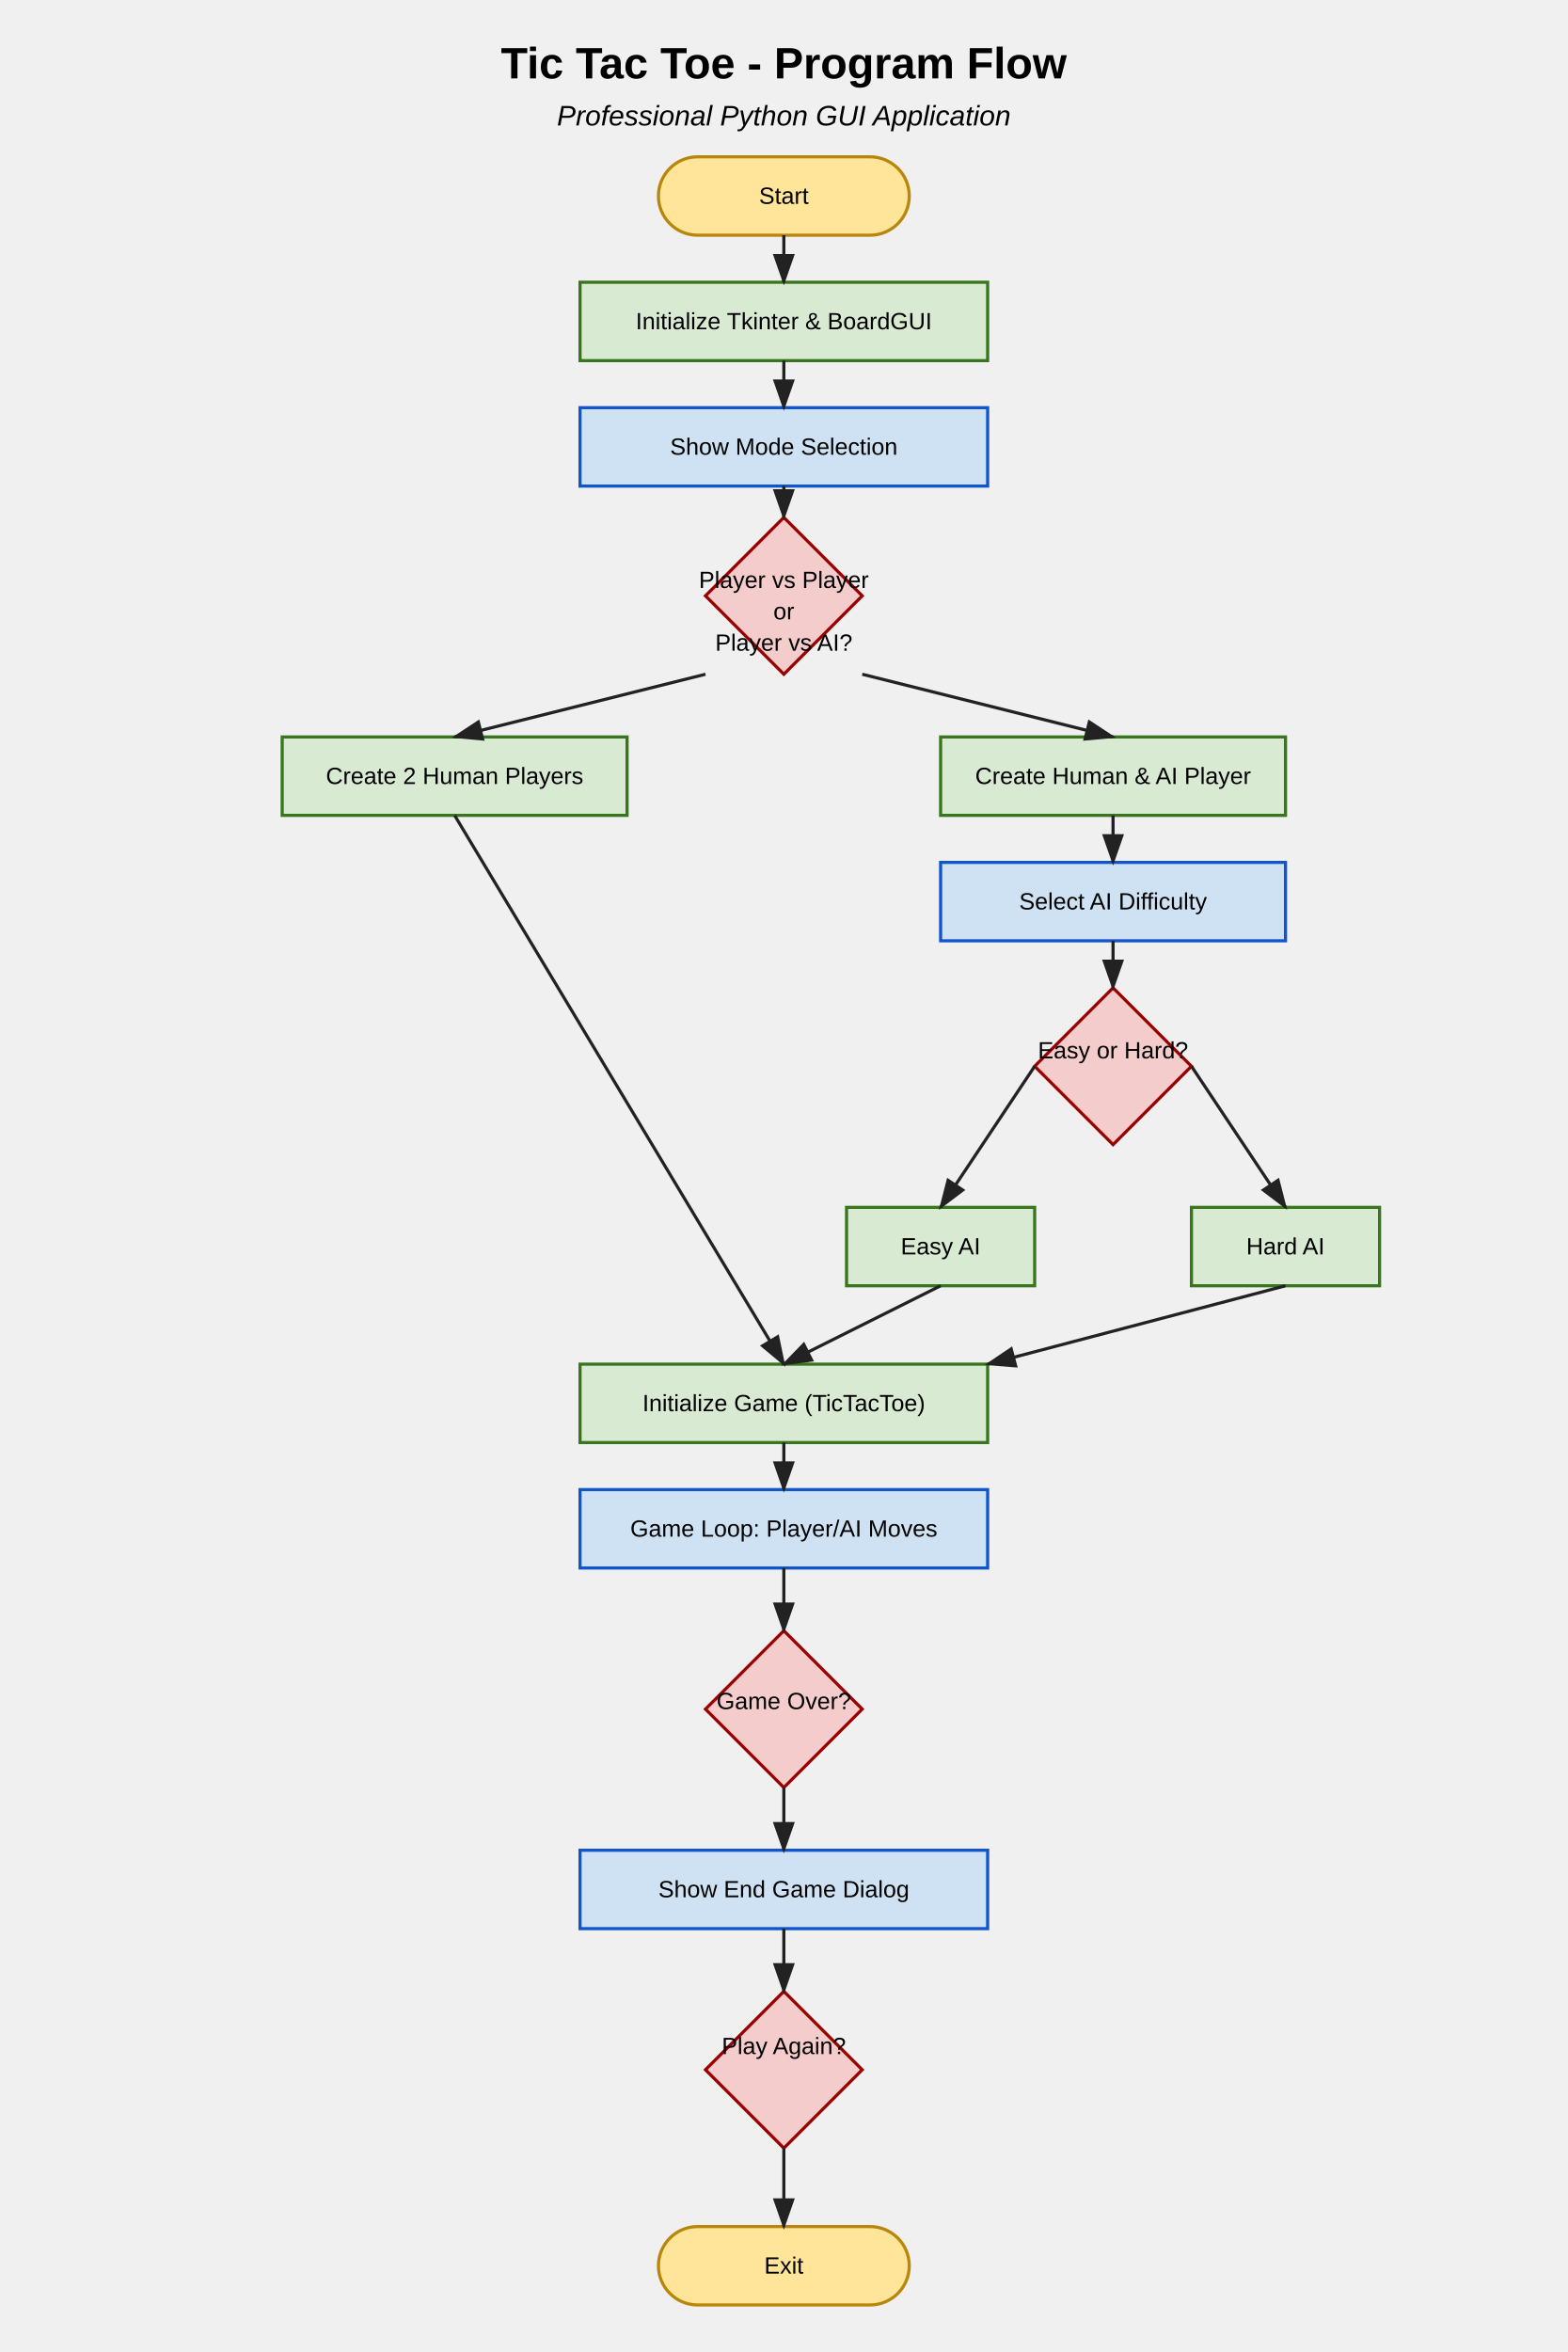
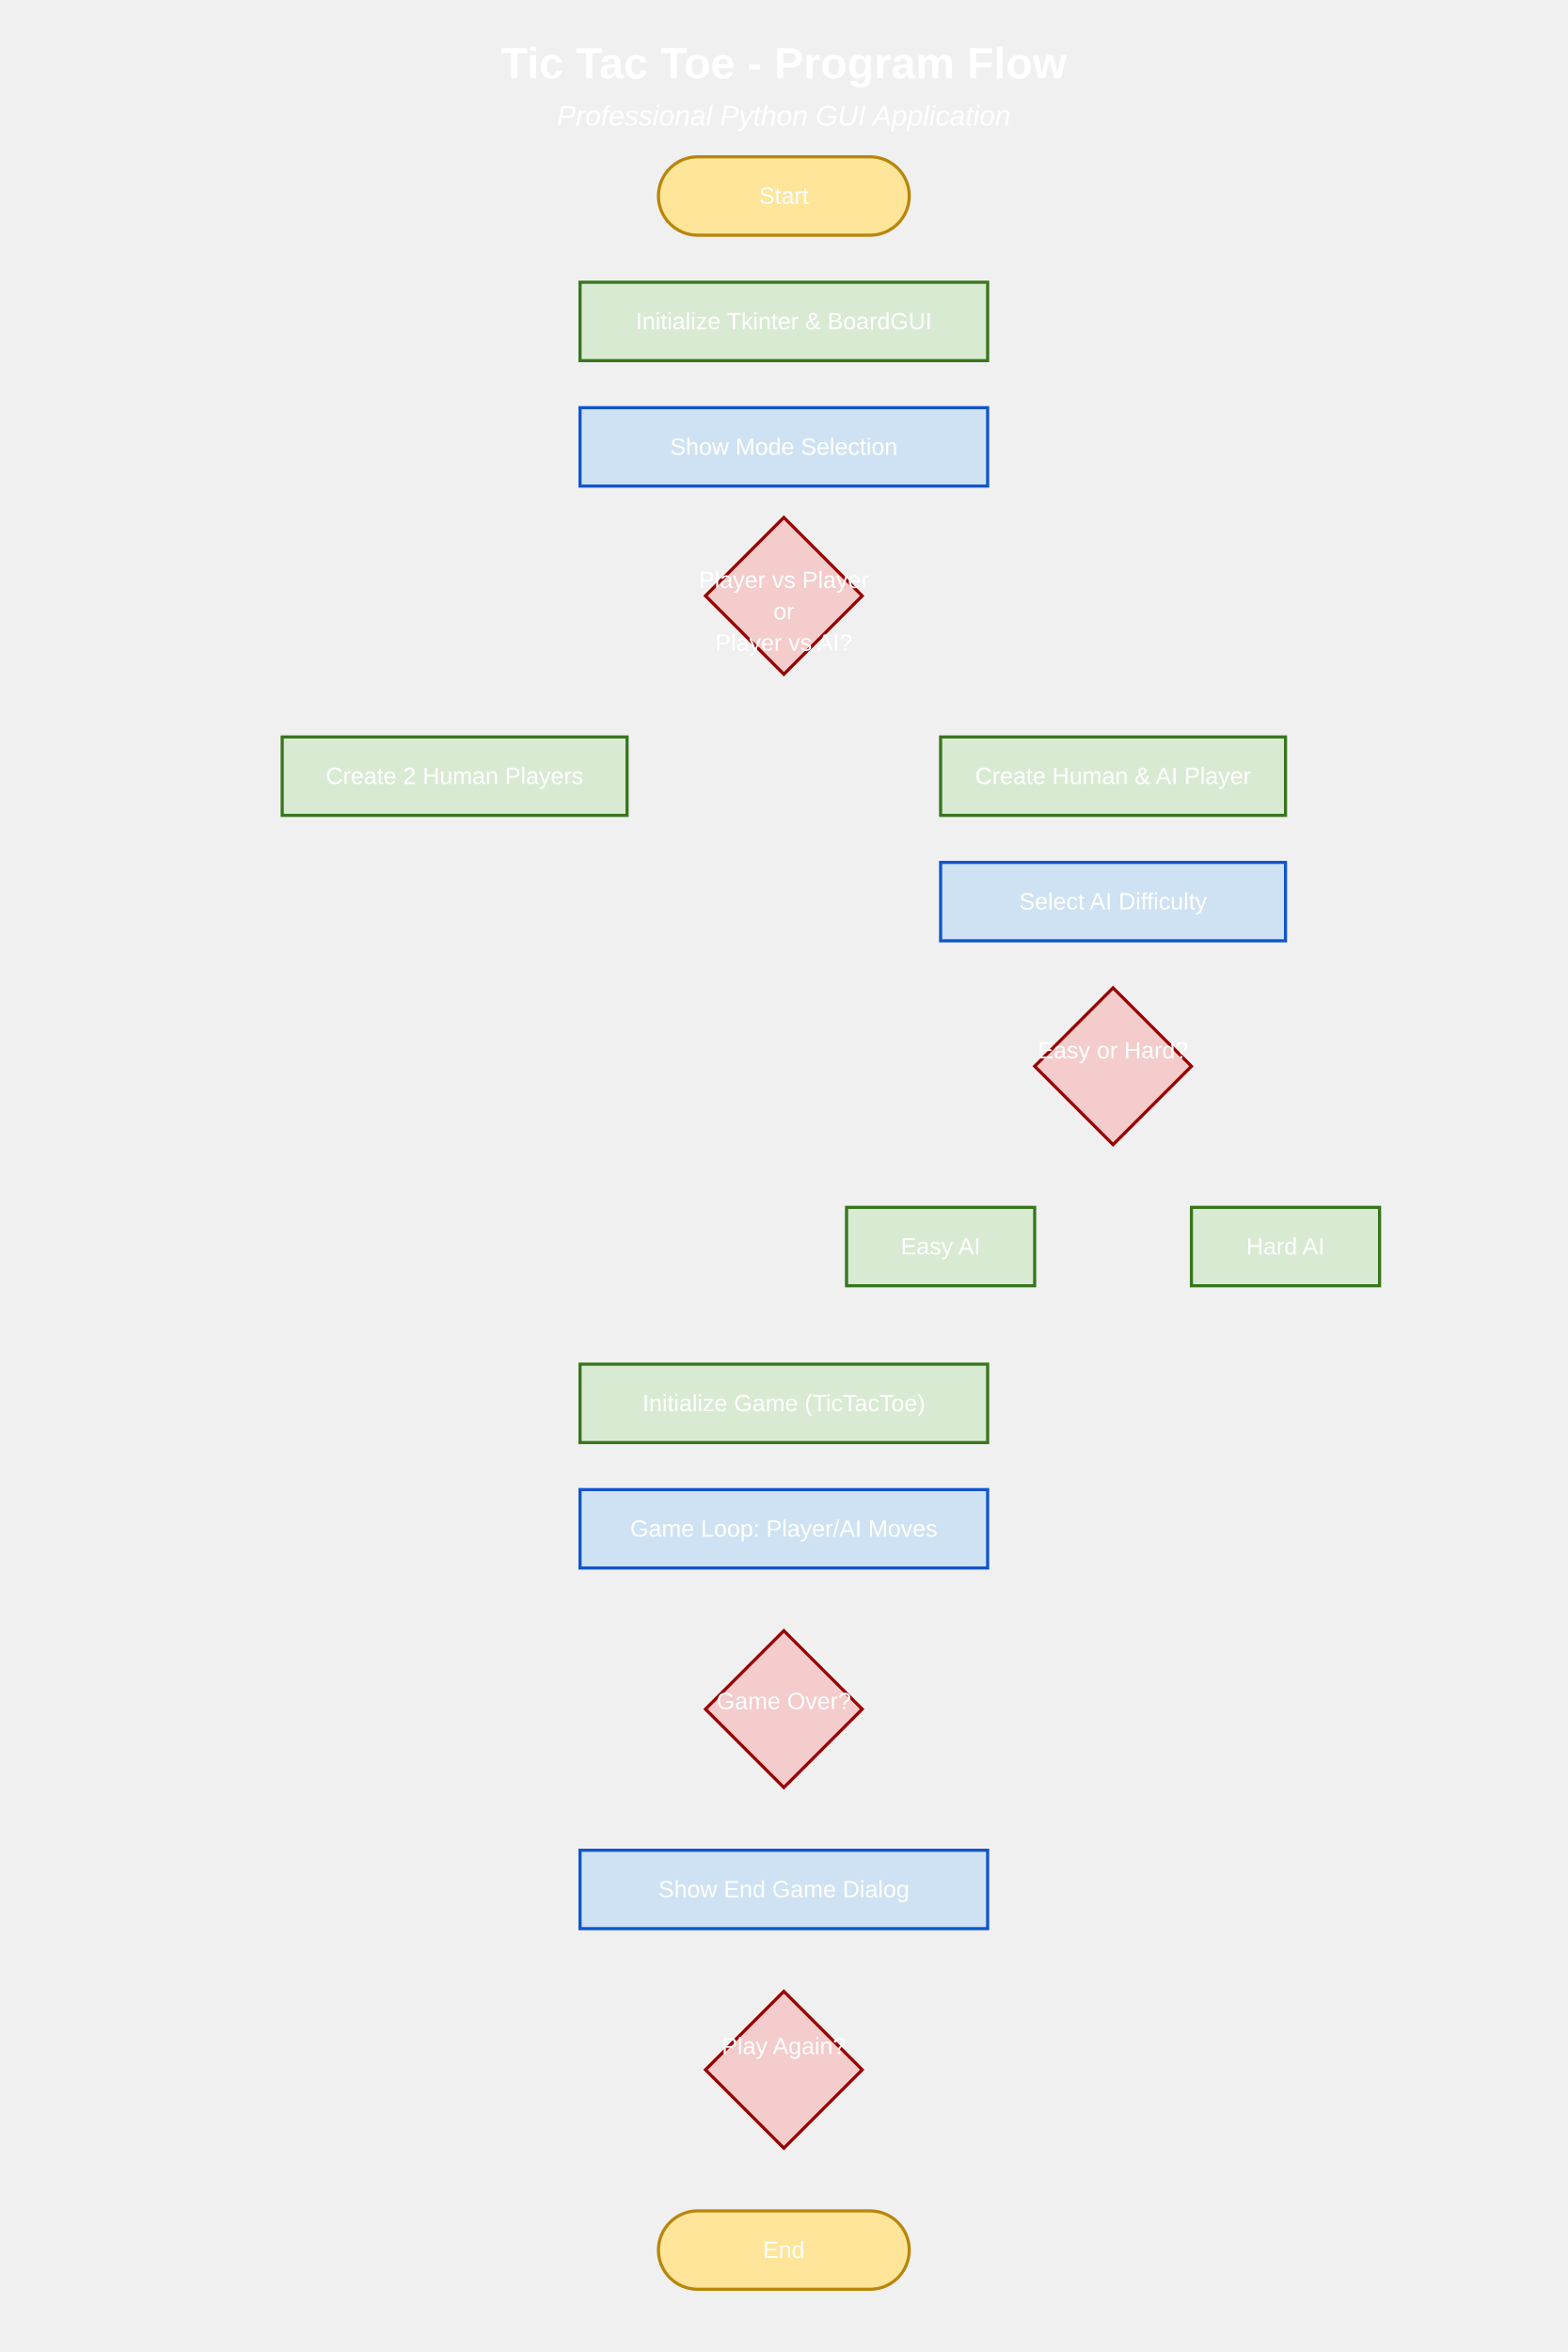
<svg xmlns="http://www.w3.org/2000/svg" viewBox="0 0 1000 1500">
  <defs>
    <style>
      .startend { fill: #ffe599; stroke: #b8860b; stroke-width: 2; }
      .process { fill: #d9ead3; stroke: #38761d; stroke-width: 2; }
      .decision { fill: #f4cccc; stroke: #990000; stroke-width: 2; }
      .io { fill: #cfe2f3; stroke: #1155cc; stroke-width: 2; }
-       .arrow { stroke: #222; stroke-width: 2; fill: none; marker-end: url(#arrowhead); }
-       .label { font-family: Arial, sans-serif; font-size: 15px; text-anchor: middle; }
-       .title { font-family: Arial, sans-serif; font-size: 28px; font-weight: bold; text-anchor: middle; }
-       .subtitle { font-family: Arial, sans-serif; font-size: 18px; font-style: italic; text-anchor: middle; }
+       .arrow { stroke: white; stroke-width: 2; fill: none; marker-end: url(#arrowhead); }
+       .label { font-family: Arial, sans-serif; font-size: 15px; text-anchor: middle; fill: white; }
+       .title { font-family: Arial, sans-serif; font-size: 28px; font-weight: bold; text-anchor: middle; fill: white; }
+       .subtitle { font-family: Arial, sans-serif; font-size: 18px; font-style: italic; text-anchor: middle; fill: white; }
    </style>
    <marker id="arrowhead" markerWidth="10" markerHeight="7" refX="9" refY="3.5" orient="auto">
-       <polygon points="0 0, 10 3.5, 0 7" fill="#222" />
+       <polygon points="0 0, 10 3.5, 0 7" fill="white" />
    </marker>
  </defs>
  <text x="500" y="50" class="title">Tic Tac Toe - Program Flow</text>
  <text x="500" y="80" class="subtitle">Professional Python GUI Application</text>
  <rect x="420" y="100" width="160" height="50" rx="25" class="startend" />
  <text x="500" y="130" class="label">Start</text>
  <rect x="370" y="180" width="260" height="50" class="process" />
  <text x="500" y="210" class="label">Initialize Tkinter &amp; BoardGUI</text>
  <rect x="370" y="260" width="260" height="50" class="io" />
  <text x="500" y="290" class="label">Show Mode Selection</text>
  <polygon points="500,330 550,380 500,430 450,380" class="decision" />
  <text x="500" y="375" class="label">Player vs Player</text>
  <text x="500" y="395" class="label">or</text>
  <text x="500" y="415" class="label">Player vs AI?</text>
  <rect x="180" y="470" width="220" height="50" class="process" />
  <text x="290" y="500" class="label">Create 2 Human Players</text>
  <rect x="600" y="470" width="220" height="50" class="process" />
  <text x="710" y="500" class="label">Create Human &amp; AI Player</text>
  <rect x="600" y="550" width="220" height="50" class="io" />
  <text x="710" y="580" class="label">Select AI Difficulty</text>
  <polygon points="710,630 760,680 710,730 660,680" class="decision" />
  <text x="710" y="675" class="label">Easy or Hard?</text>
  <rect x="540" y="770" width="120" height="50" class="process" />
  <text x="600" y="800" class="label">Easy AI</text>
  <rect x="760" y="770" width="120" height="50" class="process" />
  <text x="820" y="800" class="label">Hard AI</text>
  <rect x="370" y="870" width="260" height="50" class="process" />
  <text x="500" y="900" class="label">Initialize Game (TicTacToe)</text>
  <rect x="370" y="950" width="260" height="50" class="io" />
  <text x="500" y="980" class="label">Game Loop: Player/AI Moves</text>
  <polygon points="500,1040 550,1090 500,1140 450,1090" class="decision" />
  <text x="500" y="1090" class="label">Game Over?</text>
  <rect x="370" y="1180" width="260" height="50" class="io" />
  <text x="500" y="1210" class="label">Show End Game Dialog</text>
  <polygon points="500,1270 550,1320 500,1370 450,1320" class="decision" />
  <text x="500" y="1310" class="label">Play Again?</text>
-   <rect x="420" y="1420" width="160" height="50" rx="25" class="startend" />
-   <text x="500" y="1450" class="label">Exit</text>
-   <line x1="500" y1="150" x2="500" y2="180" class="arrow" />
-   <line x1="500" y1="230" x2="500" y2="260" class="arrow" />
-   <line x1="500" y1="310" x2="500" y2="330" class="arrow" />
-   <line x1="450" y1="430" x2="290" y2="470" class="arrow" />
-   <line x1="550" y1="430" x2="710" y2="470" class="arrow" />
-   <line x1="710" y1="520" x2="710" y2="550" class="arrow" />
-   <line x1="710" y1="600" x2="710" y2="630" class="arrow" />
-   <line x1="660" y1="680" x2="600" y2="770" class="arrow" />
-   <line x1="760" y1="680" x2="820" y2="770" class="arrow" />
-   <line x1="600" y1="820" x2="500" y2="870" class="arrow" />
-   <line x1="820" y1="820" x2="630" y2="870" class="arrow" />
-   <line x1="290" y1="520" x2="500" y2="870" class="arrow" />
-   <line x1="500" y1="920" x2="500" y2="950" class="arrow" />
-   <line x1="500" y1="1000" x2="500" y2="1040" class="arrow" />
-   <line x1="500" y1="1140" x2="500" y2="1180" class="arrow" />
-   <line x1="500" y1="1230" x2="500" y2="1270" class="arrow" />
-   <line x1="500" y1="1370" x2="500" y2="1420" class="arrow" />
+   <rect x="420" y="1410" width="160" height="50" rx="25" class="startend" />
+   <text x="500" y="1440" class="label">End</text>
</svg>
